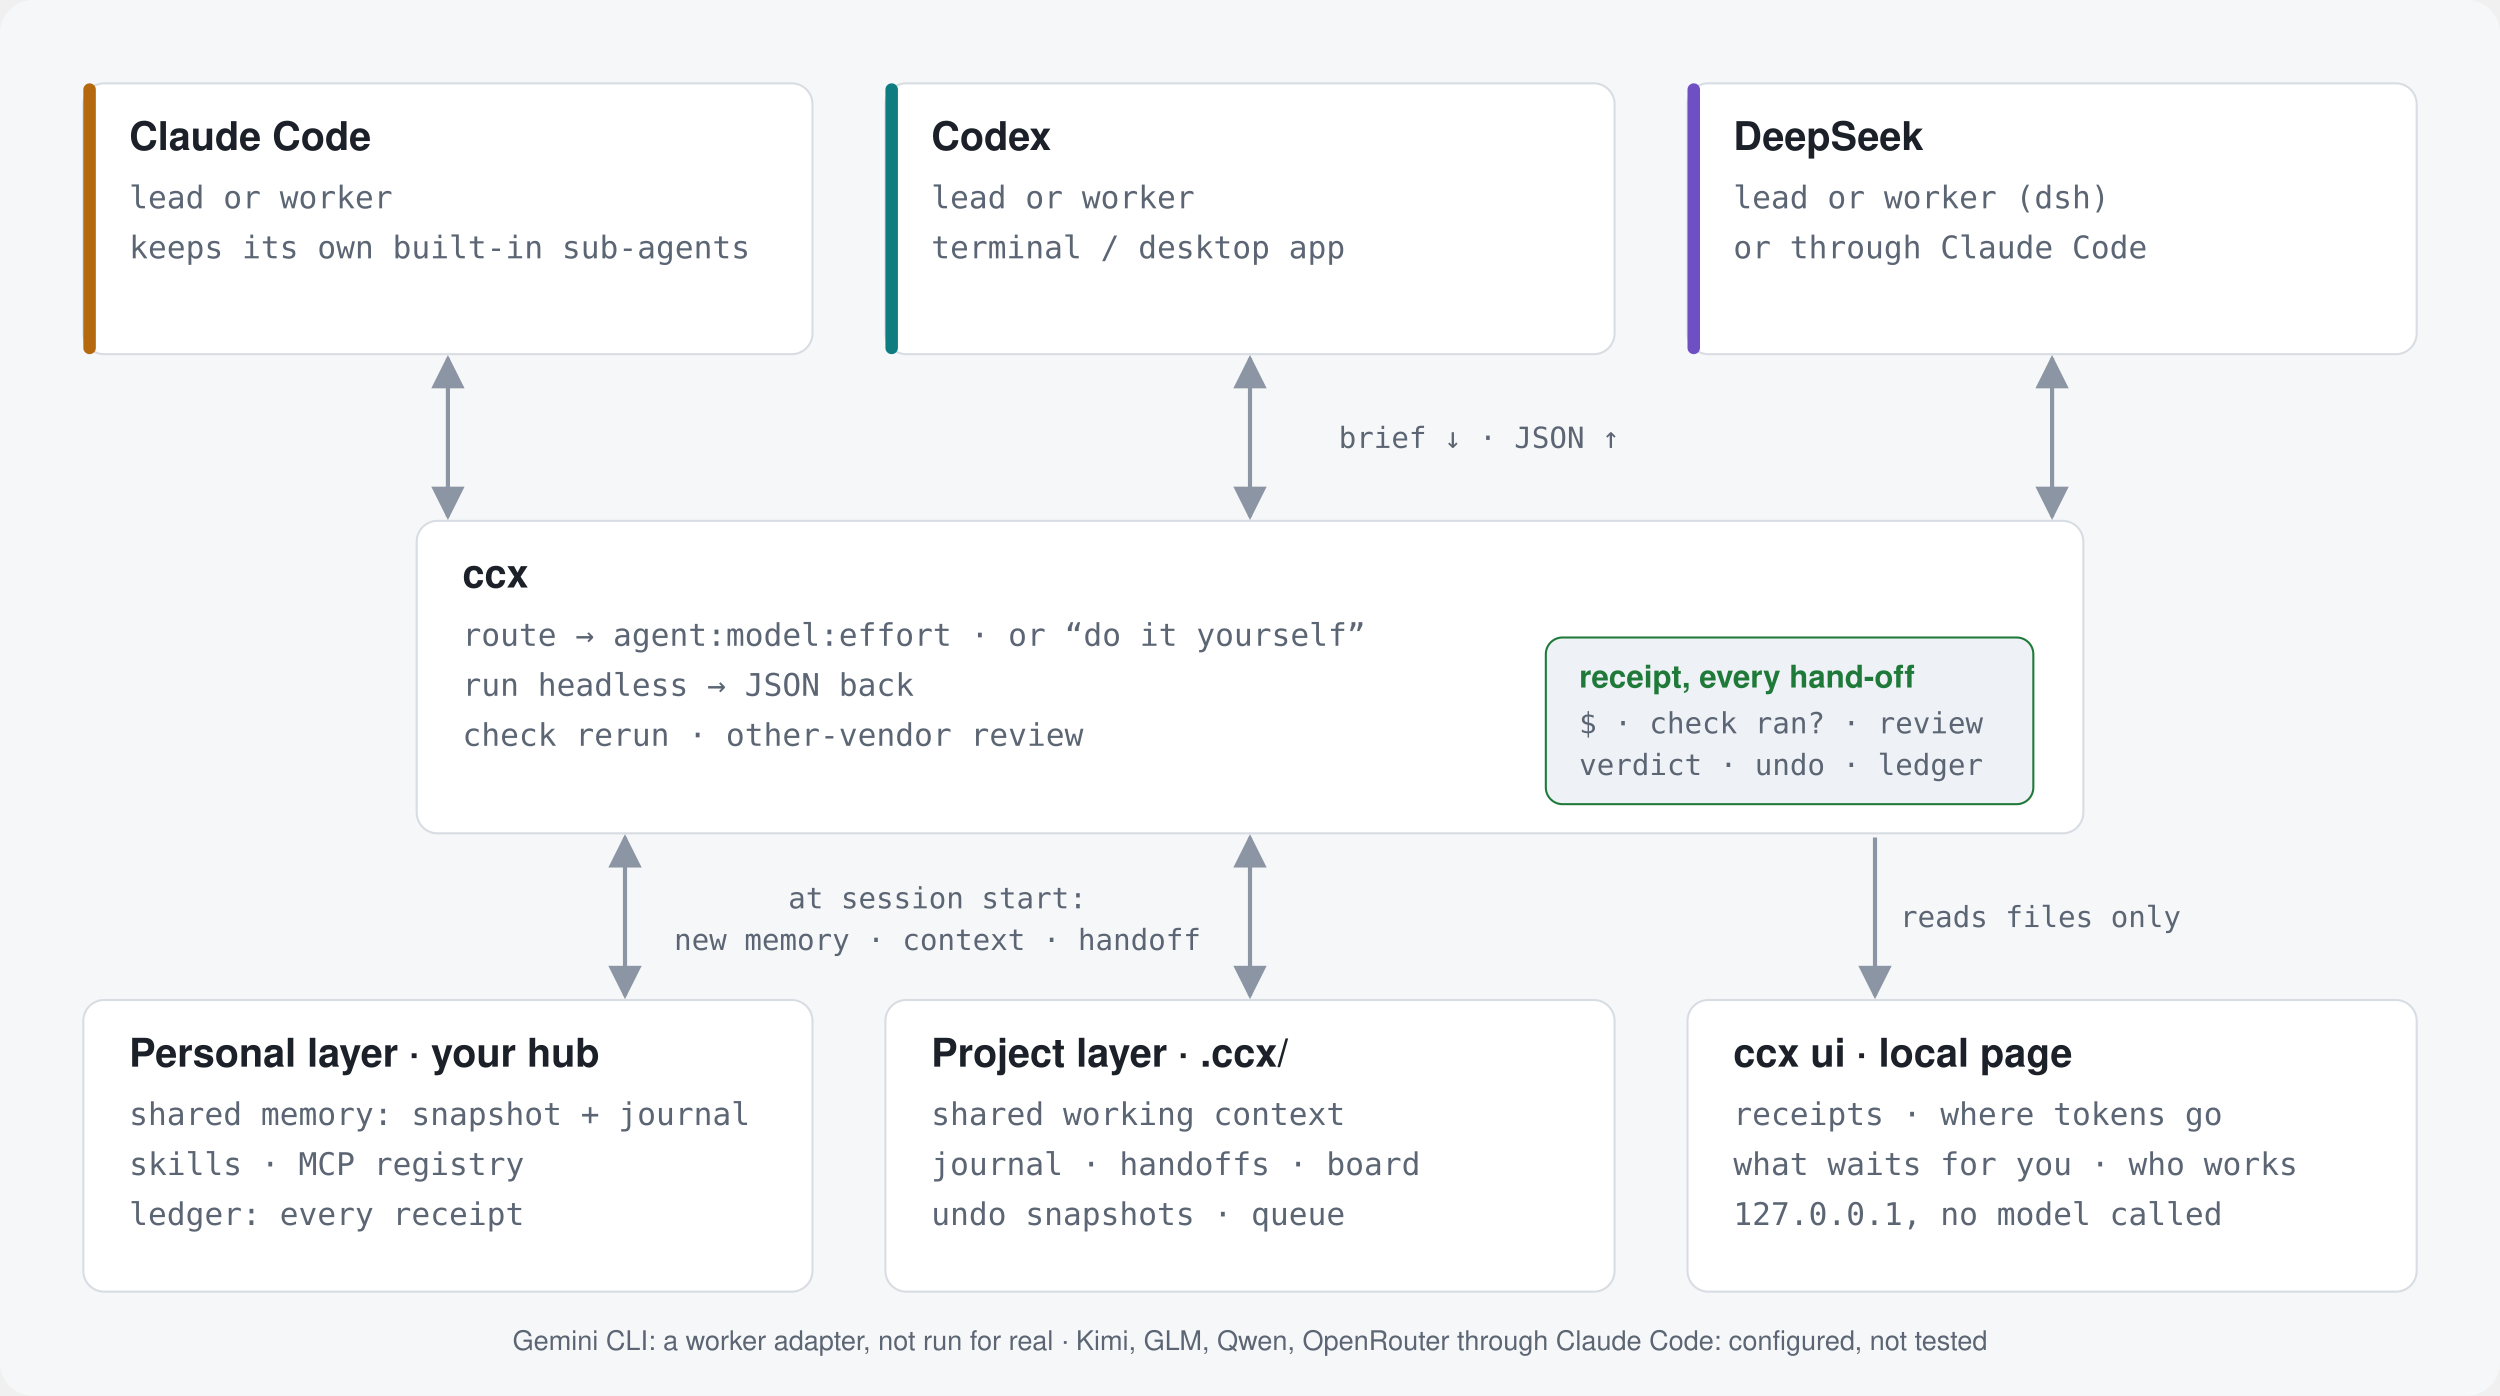
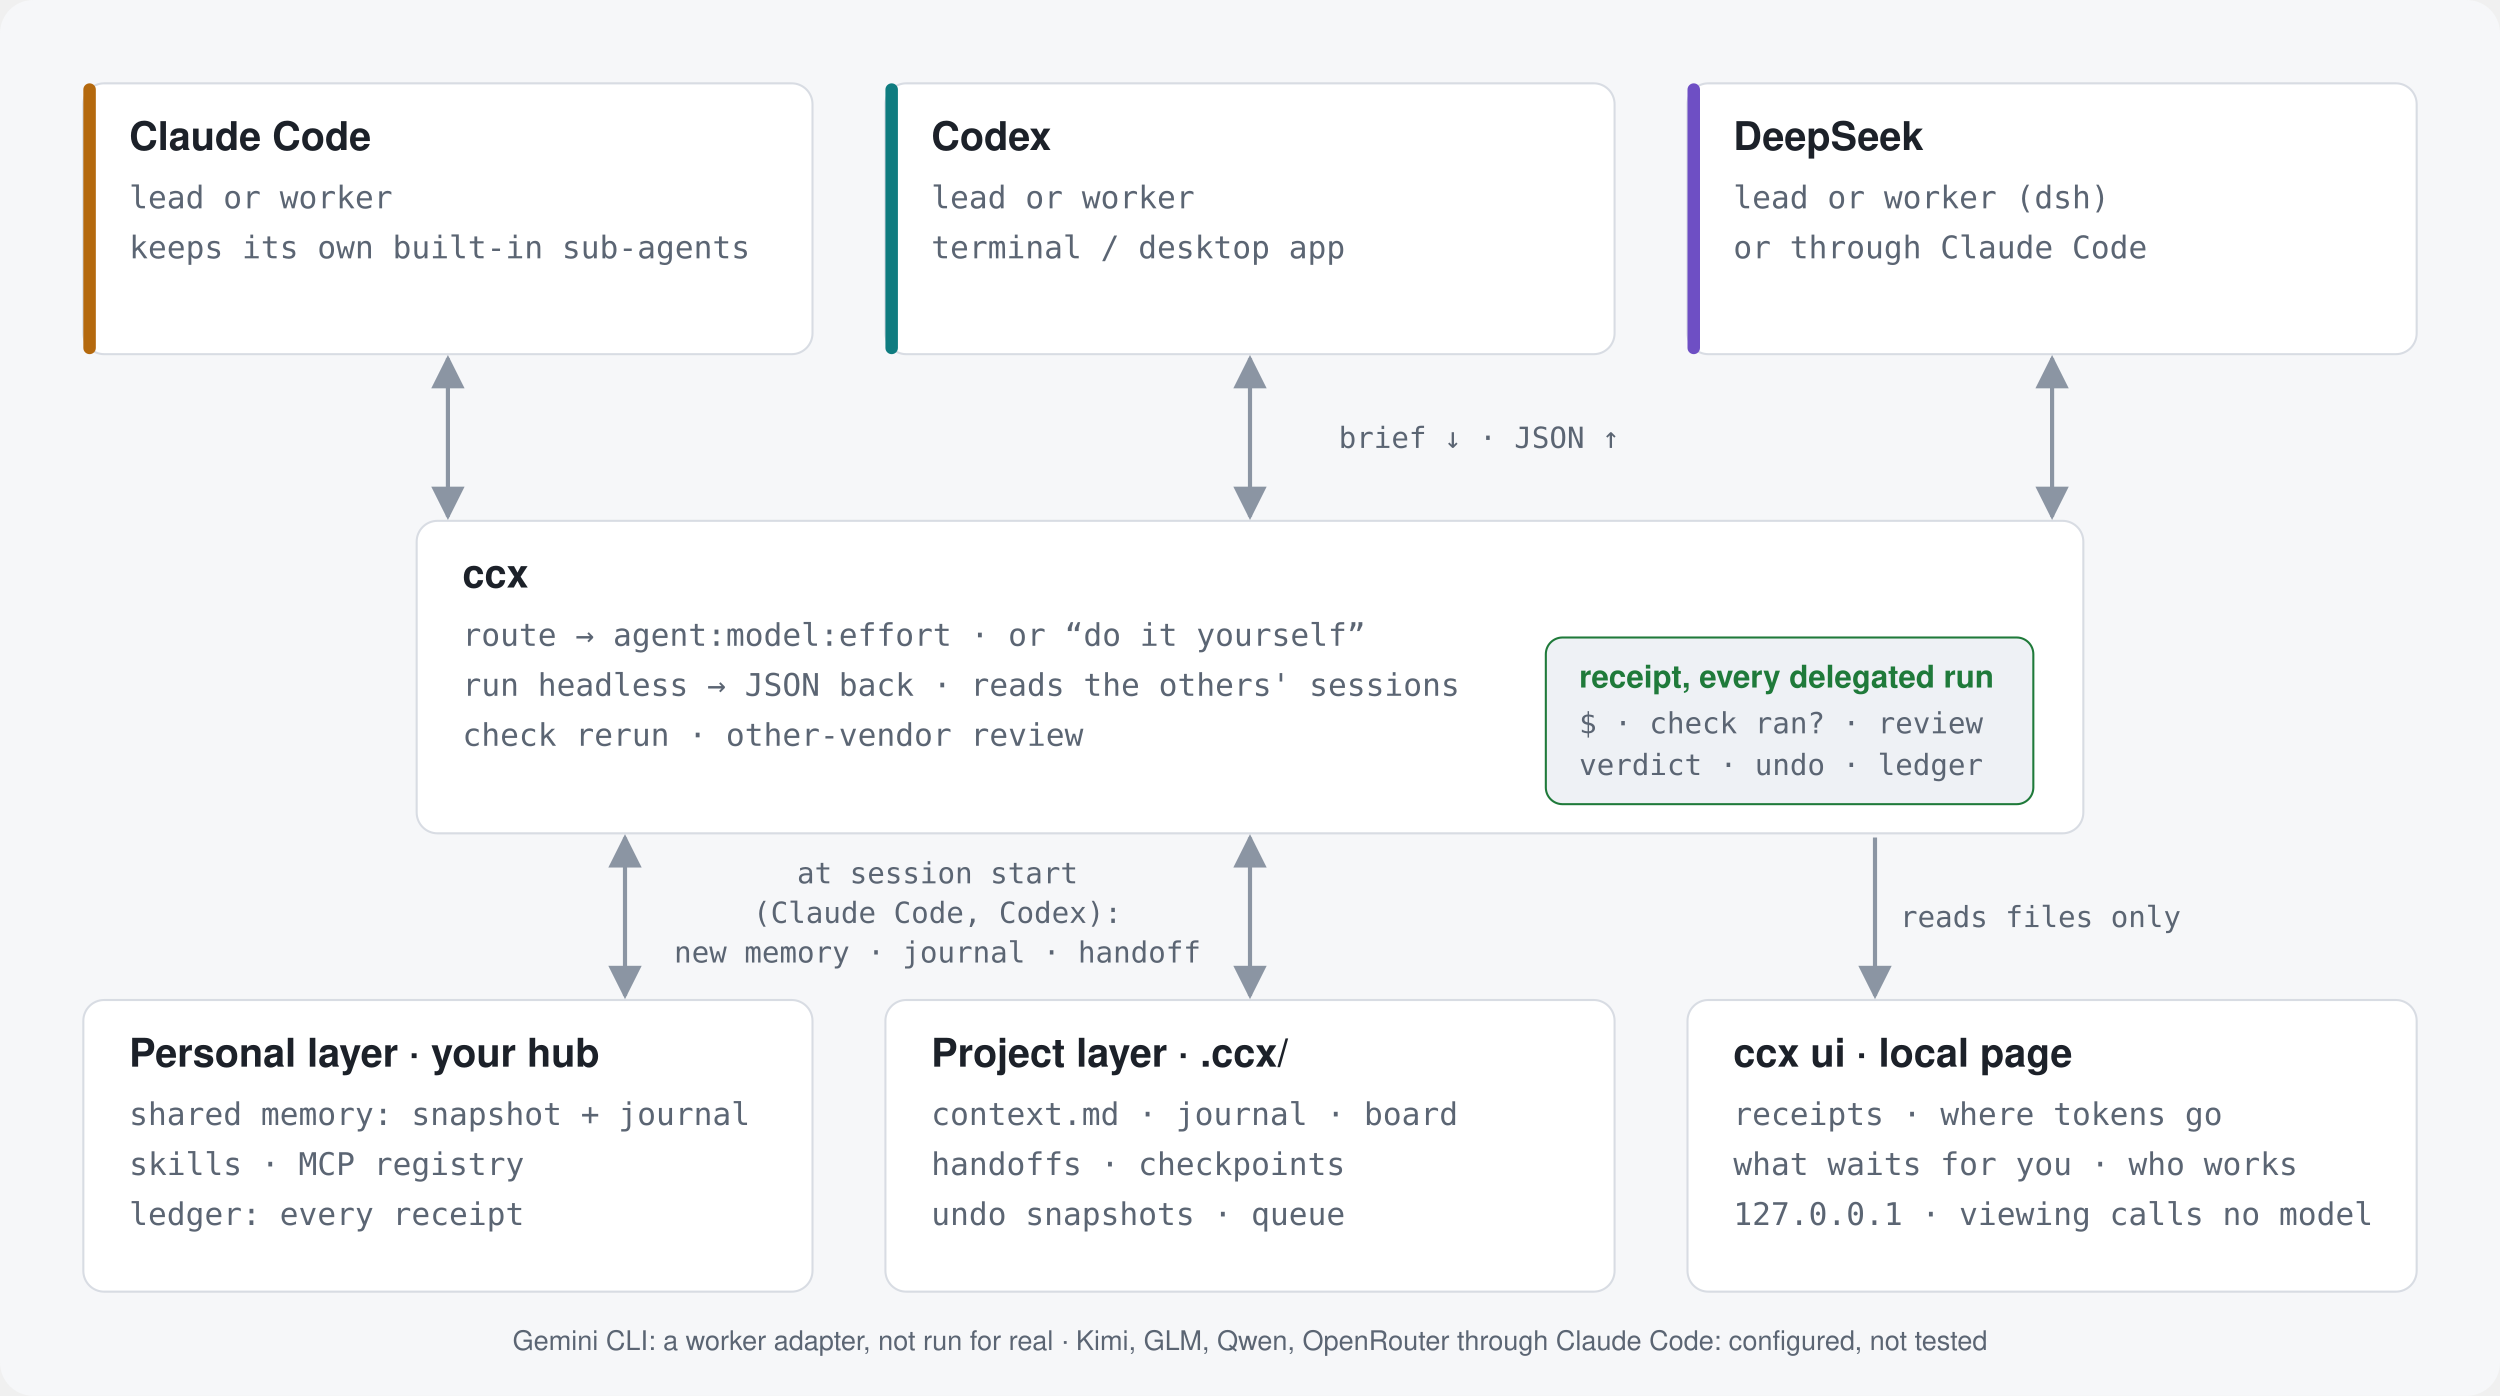
<svg xmlns="http://www.w3.org/2000/svg" viewBox="0 0 1200 670" width="1200" height="670" role="img" aria-labelledby="t d">
  <defs>
    <marker id="a" viewBox="0 0 10 10" refX="9" refY="5" markerWidth="8" markerHeight="8" orient="auto-start-reverse">
      <path d="M0 0 L10 5 L0 10 z" fill="#8b95a3" />
    </marker>
  </defs>
  <rect width="1200" height="670" rx="16" fill="#f6f7f9" />
  <rect x="40" y="40" width="350" height="130" rx="10" fill="#ffffff" stroke="#d8dce3" />
  <rect x="40" y="40" width="6" height="130" rx="3" fill="#b4690e" />
  <text x="62" y="72" font-size="19" font-weight="600" fill="#1c2129" font-family="-apple-system,&quot;Segoe UI&quot;,Helvetica,Arial,sans-serif">Claude Code</text>
  <text x="62" y="100" font-size="15" fill="#5b6573" font-family="ui-monospace,SFMono-Regular,&quot;Cascadia Mono&quot;,Menlo,Consolas,monospace">lead or worker</text>
  <text x="62" y="124" font-size="15" fill="#5b6573" font-family="ui-monospace,SFMono-Regular,&quot;Cascadia Mono&quot;,Menlo,Consolas,monospace">keeps its own built-in sub-agents</text>
  <rect x="425" y="40" width="350" height="130" rx="10" fill="#ffffff" stroke="#d8dce3" />
  <rect x="425" y="40" width="6" height="130" rx="3" fill="#0f7c80" />
  <text x="447" y="72" font-size="19" font-weight="600" fill="#1c2129" font-family="-apple-system,&quot;Segoe UI&quot;,Helvetica,Arial,sans-serif">Codex</text>
  <text x="447" y="100" font-size="15" fill="#5b6573" font-family="ui-monospace,SFMono-Regular,&quot;Cascadia Mono&quot;,Menlo,Consolas,monospace">lead or worker</text>
  <text x="447" y="124" font-size="15" fill="#5b6573" font-family="ui-monospace,SFMono-Regular,&quot;Cascadia Mono&quot;,Menlo,Consolas,monospace">terminal / desktop app</text>
  <rect x="810" y="40" width="350" height="130" rx="10" fill="#ffffff" stroke="#d8dce3" />
  <rect x="810" y="40" width="6" height="130" rx="3" fill="#6e4fc4" />
  <text x="832" y="72" font-size="19" font-weight="600" fill="#1c2129" font-family="-apple-system,&quot;Segoe UI&quot;,Helvetica,Arial,sans-serif">DeepSeek</text>
  <text x="832" y="100" font-size="15" fill="#5b6573" font-family="ui-monospace,SFMono-Regular,&quot;Cascadia Mono&quot;,Menlo,Consolas,monospace">lead or worker (dsh)</text>
  <text x="832" y="124" font-size="15" fill="#5b6573" font-family="ui-monospace,SFMono-Regular,&quot;Cascadia Mono&quot;,Menlo,Consolas,monospace">or through Claude Code</text>
  <rect x="200" y="250" width="800" height="150" rx="10" fill="#ffffff" stroke="#d8dce3" />
  <text x="222" y="282" font-size="19" font-weight="600" fill="#1c2129" font-family="-apple-system,&quot;Segoe UI&quot;,Helvetica,Arial,sans-serif">ccx</text>
  <text x="222" y="310" font-size="15" fill="#5b6573" font-family="ui-monospace,SFMono-Regular,&quot;Cascadia Mono&quot;,Menlo,Consolas,monospace">route → agent:model:effort · or “do it yourself”</text>
-   <text x="222" y="334" font-size="15" fill="#5b6573" font-family="ui-monospace,SFMono-Regular,&quot;Cascadia Mono&quot;,Menlo,Consolas,monospace">run headless → JSON back</text>
+   <text x="222" y="334" font-size="15" fill="#5b6573" font-family="ui-monospace,SFMono-Regular,&quot;Cascadia Mono&quot;,Menlo,Consolas,monospace">run headless → JSON back · reads the others' sessions</text>
  <text x="222" y="358" font-size="15" fill="#5b6573" font-family="ui-monospace,SFMono-Regular,&quot;Cascadia Mono&quot;,Menlo,Consolas,monospace">check rerun · other-vendor review</text>
  <rect x="742" y="306" width="234" height="80" rx="8" fill="#eef1f5" stroke="#1f7a3a" />
-   <text x="758" y="330" font-size="15" font-weight="600" fill="#1f7a3a" font-family="-apple-system,&quot;Segoe UI&quot;,Helvetica,Arial,sans-serif">receipt, every hand-off</text>
+   <text x="758" y="330" font-size="15" font-weight="600" fill="#1f7a3a" font-family="-apple-system,&quot;Segoe UI&quot;,Helvetica,Arial,sans-serif">receipt, every delegated run</text>
  <text x="758" y="352" font-size="14" fill="#5b6573" font-family="ui-monospace,SFMono-Regular,&quot;Cascadia Mono&quot;,Menlo,Consolas,monospace">$ · check ran? · review</text>
  <text x="758" y="372" font-size="14" fill="#5b6573" font-family="ui-monospace,SFMono-Regular,&quot;Cascadia Mono&quot;,Menlo,Consolas,monospace">verdict · undo · ledger</text>
  <rect x="40" y="480" width="350" height="140" rx="10" fill="#ffffff" stroke="#d8dce3" />
  <text x="62" y="512" font-size="19" font-weight="600" fill="#1c2129" font-family="-apple-system,&quot;Segoe UI&quot;,Helvetica,Arial,sans-serif">Personal layer · your hub</text>
  <text x="62" y="540" font-size="15" fill="#5b6573" font-family="ui-monospace,SFMono-Regular,&quot;Cascadia Mono&quot;,Menlo,Consolas,monospace">shared memory: snapshot + journal</text>
  <text x="62" y="564" font-size="15" fill="#5b6573" font-family="ui-monospace,SFMono-Regular,&quot;Cascadia Mono&quot;,Menlo,Consolas,monospace">skills · MCP registry</text>
  <text x="62" y="588" font-size="15" fill="#5b6573" font-family="ui-monospace,SFMono-Regular,&quot;Cascadia Mono&quot;,Menlo,Consolas,monospace">ledger: every receipt</text>
  <rect x="425" y="480" width="350" height="140" rx="10" fill="#ffffff" stroke="#d8dce3" />
  <text x="447" y="512" font-size="19" font-weight="600" fill="#1c2129" font-family="-apple-system,&quot;Segoe UI&quot;,Helvetica,Arial,sans-serif">Project layer · .ccx/</text>
-   <text x="447" y="540" font-size="15" fill="#5b6573" font-family="ui-monospace,SFMono-Regular,&quot;Cascadia Mono&quot;,Menlo,Consolas,monospace">shared working context</text>
-   <text x="447" y="564" font-size="15" fill="#5b6573" font-family="ui-monospace,SFMono-Regular,&quot;Cascadia Mono&quot;,Menlo,Consolas,monospace">journal · handoffs · board</text>
+   <text x="447" y="540" font-size="15" fill="#5b6573" font-family="ui-monospace,SFMono-Regular,&quot;Cascadia Mono&quot;,Menlo,Consolas,monospace">context.md · journal · board</text>
+   <text x="447" y="564" font-size="15" fill="#5b6573" font-family="ui-monospace,SFMono-Regular,&quot;Cascadia Mono&quot;,Menlo,Consolas,monospace">handoffs · checkpoints</text>
  <text x="447" y="588" font-size="15" fill="#5b6573" font-family="ui-monospace,SFMono-Regular,&quot;Cascadia Mono&quot;,Menlo,Consolas,monospace">undo snapshots · queue</text>
  <rect x="810" y="480" width="350" height="140" rx="10" fill="#ffffff" stroke="#d8dce3" />
  <text x="832" y="512" font-size="19" font-weight="600" fill="#1c2129" font-family="-apple-system,&quot;Segoe UI&quot;,Helvetica,Arial,sans-serif">ccx ui · local page</text>
  <text x="832" y="540" font-size="15" fill="#5b6573" font-family="ui-monospace,SFMono-Regular,&quot;Cascadia Mono&quot;,Menlo,Consolas,monospace">receipts · where tokens go</text>
  <text x="832" y="564" font-size="15" fill="#5b6573" font-family="ui-monospace,SFMono-Regular,&quot;Cascadia Mono&quot;,Menlo,Consolas,monospace">what waits for you · who works</text>
-   <text x="832" y="588" font-size="15" fill="#5b6573" font-family="ui-monospace,SFMono-Regular,&quot;Cascadia Mono&quot;,Menlo,Consolas,monospace">127.0.0.1, no model called</text>
+   <text x="832" y="588" font-size="15" fill="#5b6573" font-family="ui-monospace,SFMono-Regular,&quot;Cascadia Mono&quot;,Menlo,Consolas,monospace">127.0.0.1 · viewing calls no model</text>
  <path d="M215 172 V 248" stroke="#8b95a3" stroke-width="2" fill="none" marker-end="url(#a)" marker-start="url(#a)" />
  <path d="M600 172 V 248" stroke="#8b95a3" stroke-width="2" fill="none" marker-end="url(#a)" marker-start="url(#a)" />
  <path d="M985 172 V 248" stroke="#8b95a3" stroke-width="2" fill="none" marker-end="url(#a)" marker-start="url(#a)" />
  <text x="600" y="215" font-size="14" fill="#5b6573" font-family="ui-monospace,SFMono-Regular,&quot;Cascadia Mono&quot;,Menlo,Consolas,monospace" text-anchor="middle" dx="110">brief ↓ · JSON ↑</text>
  <path d="M300 402 V 478" stroke="#8b95a3" stroke-width="2" fill="none" marker-end="url(#a)" marker-start="url(#a)" />
  <path d="M600 402 V 478" stroke="#8b95a3" stroke-width="2" fill="none" marker-end="url(#a)" marker-start="url(#a)" />
  <path d="M900 402 V 478" stroke="#8b95a3" stroke-width="2" fill="none" marker-end="url(#a)" />
-   <text x="450" y="436" font-size="14" fill="#5b6573" font-family="ui-monospace,SFMono-Regular,&quot;Cascadia Mono&quot;,Menlo,Consolas,monospace" text-anchor="middle">at session start:</text>
-   <text x="450" y="456" font-size="14" fill="#5b6573" font-family="ui-monospace,SFMono-Regular,&quot;Cascadia Mono&quot;,Menlo,Consolas,monospace" text-anchor="middle">new memory · context · handoff</text>
+   <text x="450" y="424" font-size="14" fill="#5b6573" font-family="ui-monospace,SFMono-Regular,&quot;Cascadia Mono&quot;,Menlo,Consolas,monospace" text-anchor="middle">at session start</text>
+   <text x="450" y="443" font-size="14" fill="#5b6573" font-family="ui-monospace,SFMono-Regular,&quot;Cascadia Mono&quot;,Menlo,Consolas,monospace" text-anchor="middle">(Claude Code, Codex):</text>
+   <text x="450" y="462" font-size="14" fill="#5b6573" font-family="ui-monospace,SFMono-Regular,&quot;Cascadia Mono&quot;,Menlo,Consolas,monospace" text-anchor="middle">new memory · journal · handoff</text>
  <text x="900" y="445" font-size="14" fill="#5b6573" font-family="ui-monospace,SFMono-Regular,&quot;Cascadia Mono&quot;,Menlo,Consolas,monospace" dx="12">reads files only</text>
  <text x="600" y="648" font-size="13" fill="#5b6573" font-family="-apple-system,&quot;Segoe UI&quot;,Helvetica,Arial,sans-serif" text-anchor="middle">Gemini CLI: a worker adapter, not run for real · Kimi, GLM, Qwen, OpenRouter through Claude Code: configured, not tested</text>
</svg>
